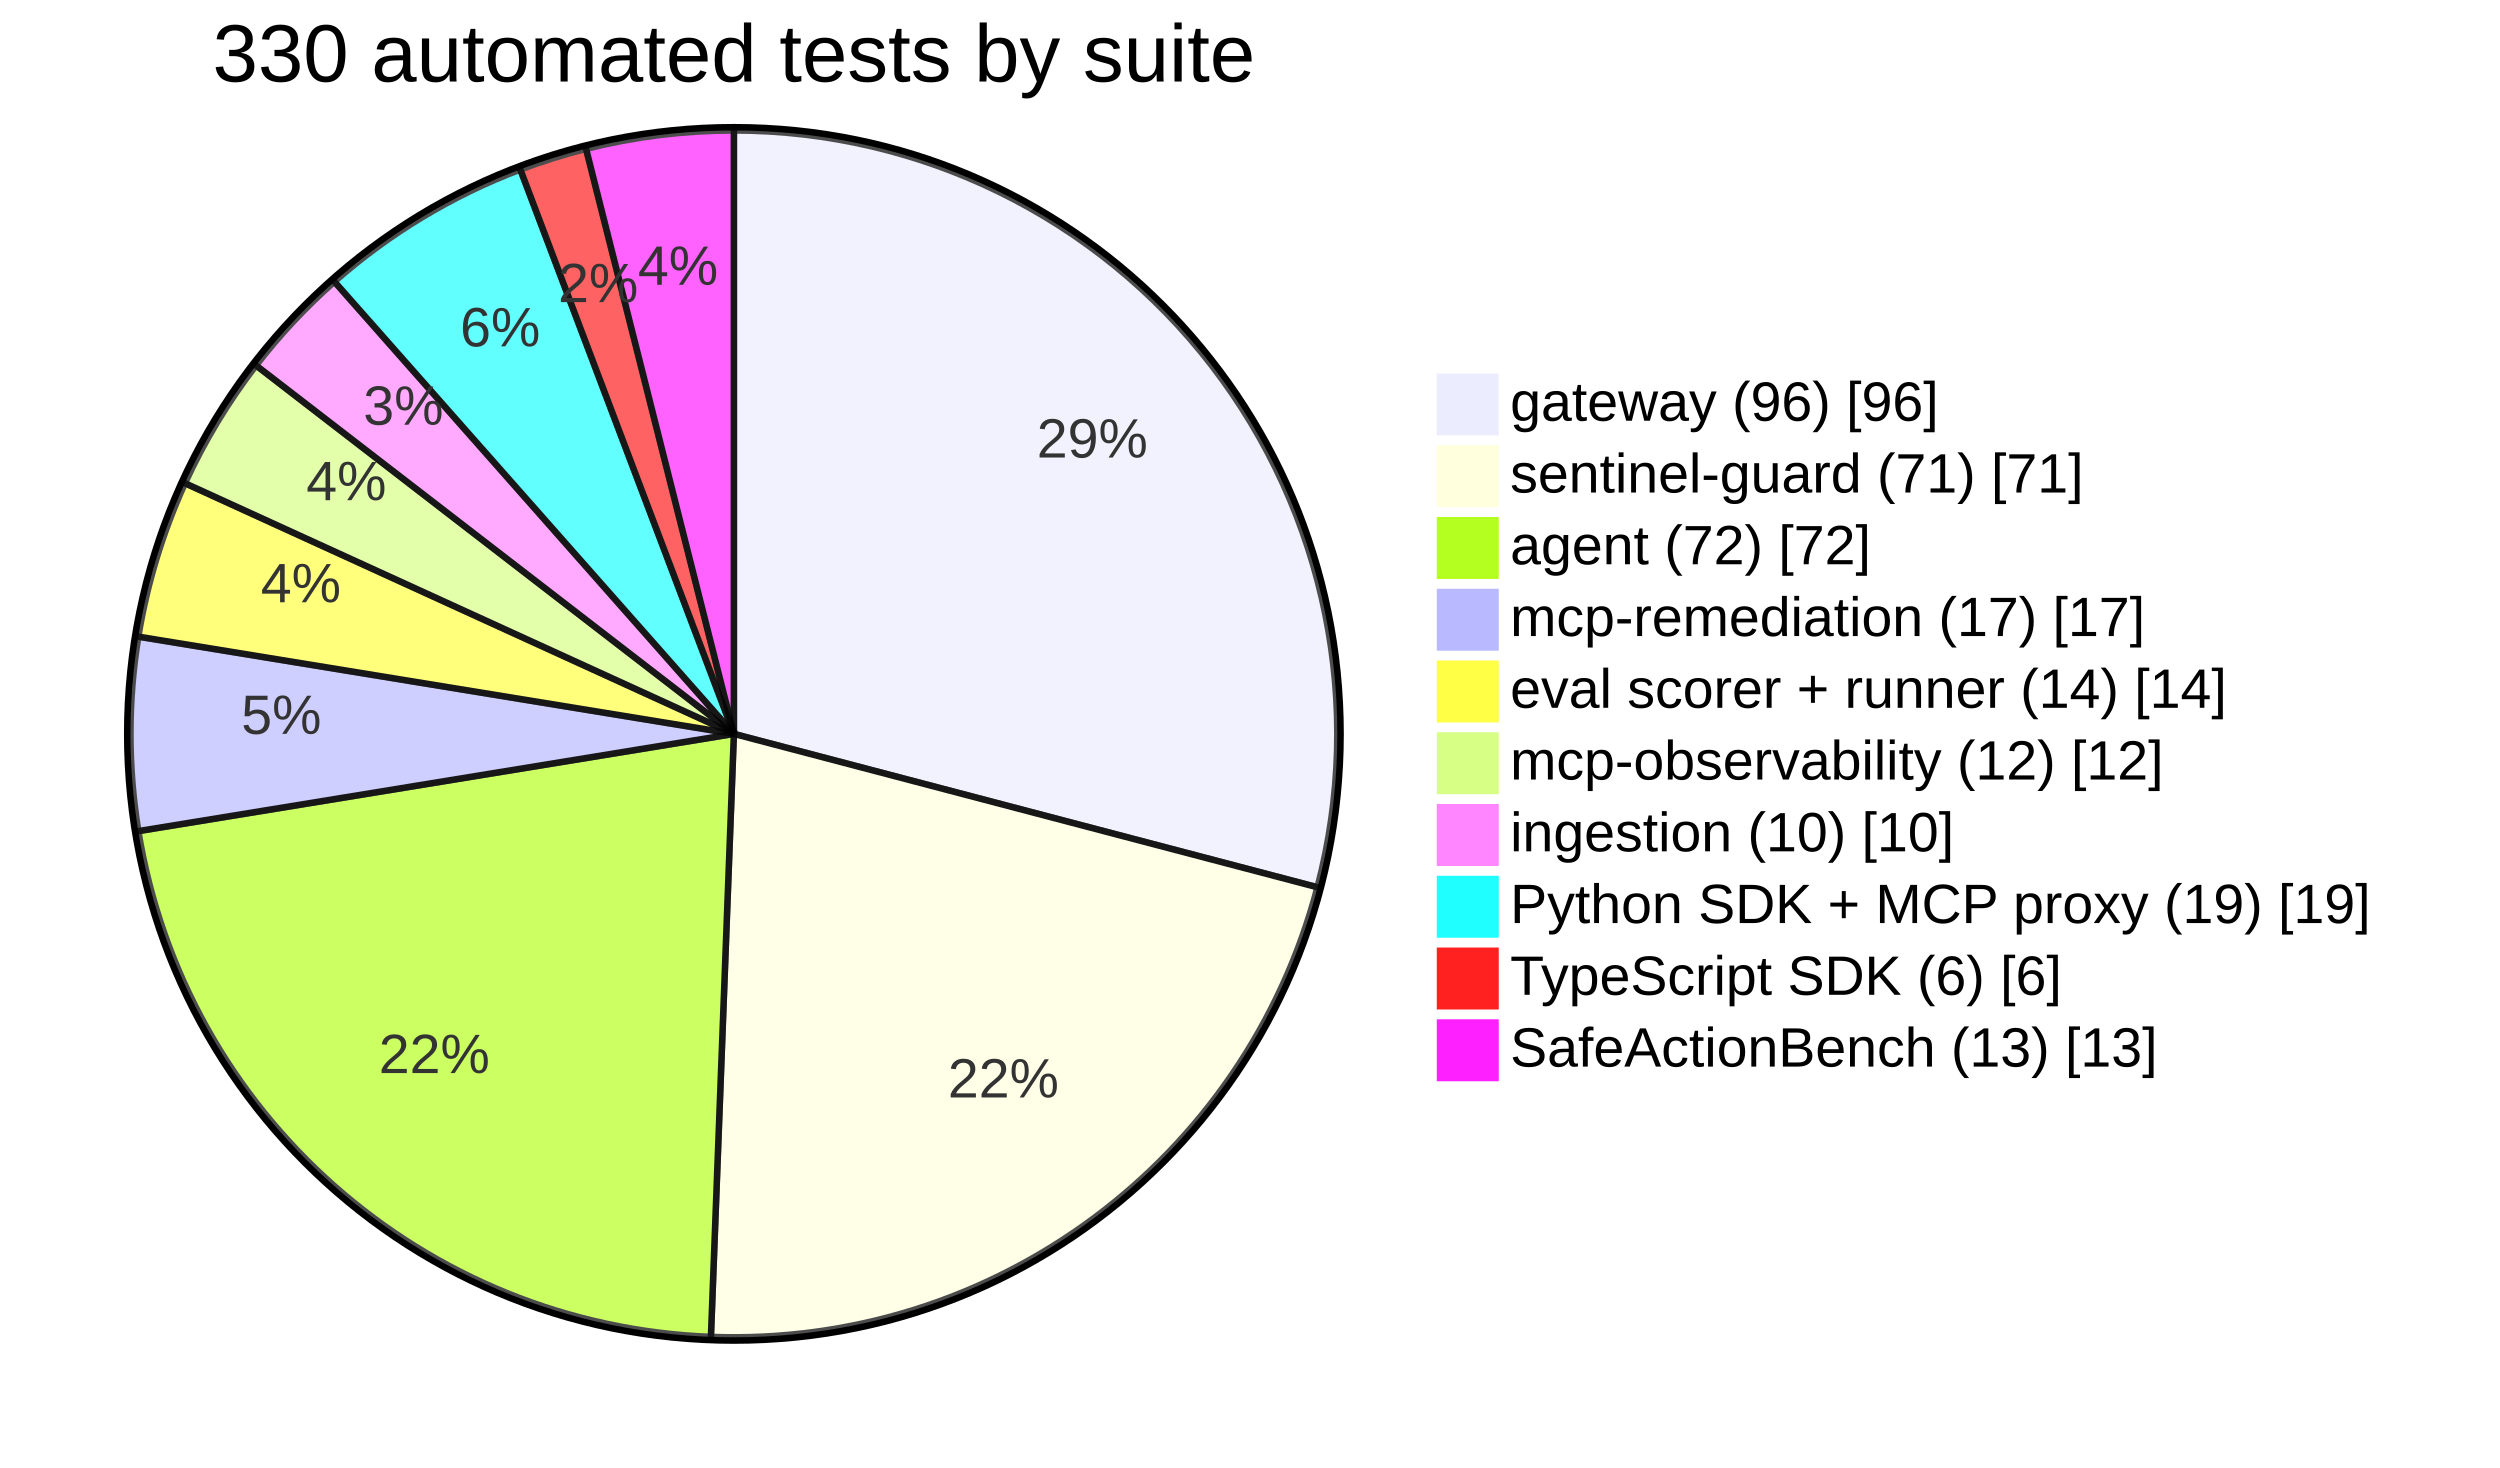
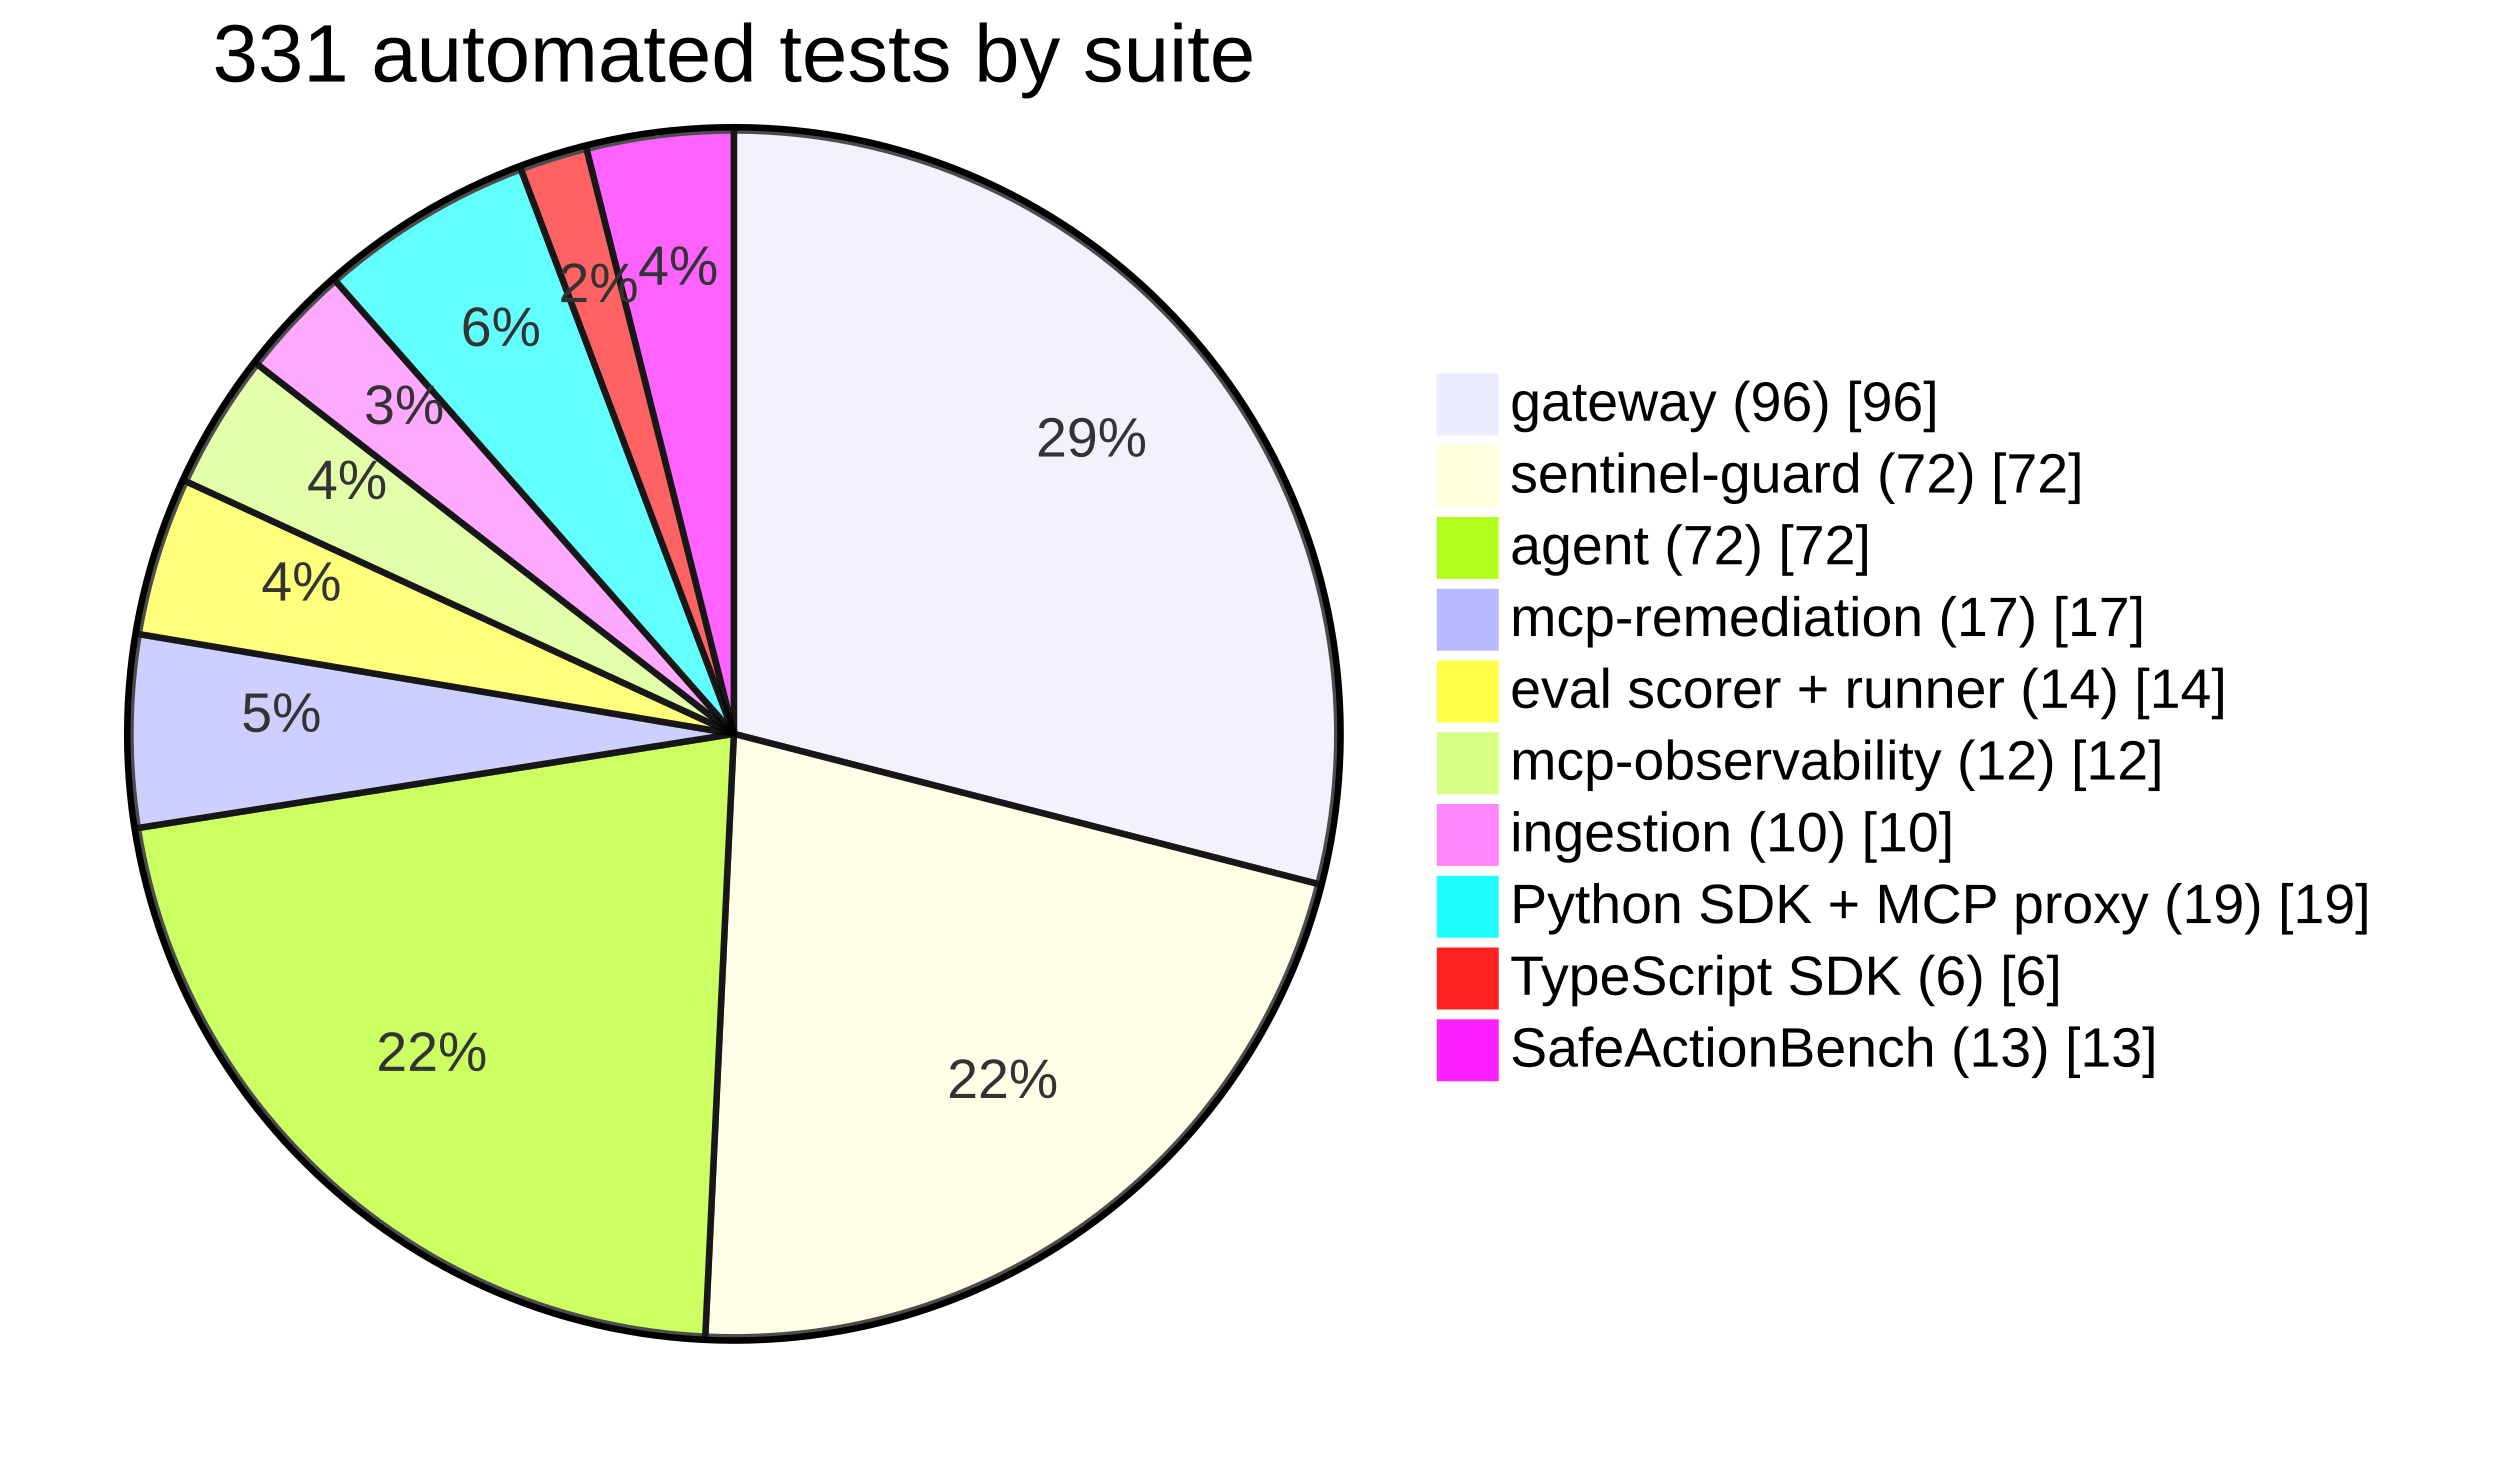
<svg xmlns="http://www.w3.org/2000/svg" id="my-svg" width="100%" viewBox="0 0 766.469 450" style="max-width: 766.469px; background-color: white;" role="graphics-document document" aria-roledescription="pie">
  <style>#my-svg{font-family:"trebuchet ms",verdana,arial,sans-serif;font-size:16px;fill:#333;}@keyframes edge-animation-frame{from{stroke-dashoffset:0;}}@keyframes dash{to{stroke-dashoffset:0;}}#my-svg .edge-animation-slow{stroke-dasharray:9,5!important;stroke-dashoffset:900;animation:dash 50s linear infinite;stroke-linecap:round;}#my-svg .edge-animation-fast{stroke-dasharray:9,5!important;stroke-dashoffset:900;animation:dash 20s linear infinite;stroke-linecap:round;}#my-svg .error-icon{fill:#552222;}#my-svg .error-text{fill:#552222;stroke:#552222;}#my-svg .edge-thickness-normal{stroke-width:1px;}#my-svg .edge-thickness-thick{stroke-width:3.5px;}#my-svg .edge-pattern-solid{stroke-dasharray:0;}#my-svg .edge-thickness-invisible{stroke-width:0;fill:none;}#my-svg .edge-pattern-dashed{stroke-dasharray:3;}#my-svg .edge-pattern-dotted{stroke-dasharray:2;}#my-svg .marker{fill:#333333;stroke:#333333;}#my-svg .marker.cross{stroke:#333333;}#my-svg svg{font-family:"trebuchet ms",verdana,arial,sans-serif;font-size:16px;}#my-svg p{margin:0;}#my-svg .pieCircle{stroke:black;stroke-width:2px;opacity:0.7;}#my-svg .pieCircle.highlighted{scale:1.05;opacity:1;}#my-svg .pieCircle.highlightedOnHover:hover{transition-duration:250ms;scale:1.05;opacity:1;}#my-svg .pieOuterCircle{stroke:black;stroke-width:2px;fill:none;}#my-svg .pieTitleText{text-anchor:middle;font-size:25px;fill:black;font-family:"trebuchet ms",verdana,arial,sans-serif;}#my-svg .slice{font-family:"trebuchet ms",verdana,arial,sans-serif;fill:#333;font-size:17px;}#my-svg .legend text{fill:black;font-family:"trebuchet ms",verdana,arial,sans-serif;font-size:17px;}#my-svg .node .neo-node{stroke:#9370DB;}#my-svg [data-look="neo"].node rect,#my-svg [data-look="neo"].cluster rect,#my-svg [data-look="neo"].node polygon{stroke:#9370DB;filter:drop-shadow(1px 2px 2px rgba(185, 185, 185, 1));}#my-svg [data-look="neo"].swimlane.cluster rect{filter:none;}#my-svg [data-look="neo"].node path{stroke:#9370DB;stroke-width:1px;}#my-svg [data-look="neo"].node .outer-path{filter:drop-shadow(1px 2px 2px rgba(185, 185, 185, 1));}#my-svg [data-look="neo"].node .neo-line path{stroke:#9370DB;filter:none;}#my-svg [data-look="neo"].node circle{stroke:#9370DB;filter:drop-shadow(1px 2px 2px rgba(185, 185, 185, 1));}#my-svg [data-look="neo"].node circle .state-start{fill:#000000;}#my-svg [data-look="neo"].icon-shape .icon{fill:#9370DB;filter:drop-shadow(1px 2px 2px rgba(185, 185, 185, 1));}#my-svg [data-look="neo"].icon-shape .icon-neo path{stroke:#9370DB;filter:drop-shadow(1px 2px 2px rgba(185, 185, 185, 1));}#my-svg :root{--mermaid-font-family:"trebuchet ms",verdana,arial,sans-serif;}</style>
  <g />
  <g transform="translate(225,225)">
    <g>
      <circle cx="0" cy="0" r="186" class="pieOuterCircle" />
-       <path d="M0,-185A185,185,0,0,1,178.922,47.03L0,0Z" fill="#ECECFF" class="pieCircle" />
-       <path d="M178.922,47.03A185,185,0,0,1,-7.043,184.866L0,0Z" fill="#ffffde" class="pieCircle" />
-       <path d="M-7.043,184.866A185,185,0,0,1,-182.583,29.81L0,0Z" fill="hsl(80, 100%, 56.275%)" class="pieCircle" />
-       <path d="M-182.583,29.81A185,185,0,0,1,-182.583,-29.81L0,0Z" fill="hsl(240, 100%, 86.275%)" class="pieCircle" />
-       <path d="M-182.583,-29.81A185,185,0,0,1,-168.282,-76.852L0,0Z" fill="hsl(60, 100%, 63.529%)" class="pieCircle" />
-       <path d="M-168.282,-76.852A185,185,0,0,1,-146.502,-112.97L0,0Z" fill="hsl(80, 100%, 76.275%)" class="pieCircle" />
-       <path d="M-146.502,-112.97A185,185,0,0,1,-122.475,-138.654L0,0Z" fill="hsl(300, 100%, 76.275%)" class="pieCircle" />
-       <path d="M-122.475,-138.654A185,185,0,0,1,-65.475,-173.026L0,0Z" fill="hsl(180, 100%, 56.275%)" class="pieCircle" />
-       <path d="M-65.475,-173.026A185,185,0,0,1,-45.325,-179.362L0,0Z" fill="hsl(0, 100%, 56.275%)" class="pieCircle" />
-       <path d="M-45.325,-179.362A185,185,0,0,1,0,-185L0,0Z" fill="hsl(300, 100%, 56.275%)" class="pieCircle" />
-       <text transform="translate(109.8764,-84.72739)" class="slice" style="text-anchor: middle;">29%</text>
-       <text transform="translate(82.62012,111.4696)" class="slice" style="text-anchor: middle;">22%</text>
-       <text transform="translate(-91.85606,103.9905)" class="slice" style="text-anchor: middle;">22%</text>
-       <text transform="translate(-138.75,1.6991974338169527e-14)" class="slice" style="text-anchor: middle;">5%</text>
-       <text transform="translate(-132.7515,-40.35599)" class="slice" style="text-anchor: middle;">4%</text>
-       <text transform="translate(-118.8184,-71.65015)" class="slice" style="text-anchor: middle;">4%</text>
-       <text transform="translate(-101.3251,-94.78816)" class="slice" style="text-anchor: middle;">3%</text>
-       <text transform="translate(-71.65015,-118.8184)" class="slice" style="text-anchor: middle;">6%</text>
-       <text transform="translate(-41.61794,-132.3613)" class="slice" style="text-anchor: middle;">2%</text>
-       <text transform="translate(-17.12786,-137.6888)" class="slice" style="text-anchor: middle;">4%</text>
+       <path d="M0,-185A185,185,0,0,1,179.179,46.042L0,0Z" fill="#ECECFF" class="pieCircle" />
+       <path d="M179.179,46.042A185,185,0,0,1,-8.776,184.792L0,0Z" fill="#ffffde" class="pieCircle" />
+       <path d="M-8.776,184.792A185,185,0,0,1,-182.736,28.854L0,0Z" fill="hsl(80, 100%, 56.275%)" class="pieCircle" />
+       <path d="M-182.736,28.854A185,185,0,0,1,-182.454,-30.587L0,0Z" fill="hsl(240, 100%, 86.275%)" class="pieCircle" />
+       <path d="M-182.454,-30.587A185,185,0,0,1,-168.016,-77.432L0,0Z" fill="hsl(60, 100%, 63.529%)" class="pieCircle" />
+       <path d="M-168.016,-77.432A185,185,0,0,1,-146.189,-113.374L0,0Z" fill="hsl(80, 100%, 76.275%)" class="pieCircle" />
+       <path d="M-146.189,-113.374A185,185,0,0,1,-122.171,-138.921L0,0Z" fill="hsl(300, 100%, 76.275%)" class="pieCircle" />
+       <path d="M-122.171,-138.921A185,185,0,0,1,-65.286,-173.097L0,0Z" fill="hsl(180, 100%, 56.275%)" class="pieCircle" />
+       <path d="M-65.286,-173.097A185,185,0,0,1,-45.191,-179.396L0,0Z" fill="hsl(0, 100%, 56.275%)" class="pieCircle" />
+       <path d="M-45.191,-179.396A185,185,0,0,1,0,-185L0,0Z" fill="hsl(300, 100%, 56.275%)" class="pieCircle" />
+       <text transform="translate(109.6421,-85.03045)" class="slice" style="text-anchor: middle;">29%</text>
+       <text transform="translate(82.40516,111.6286)" class="slice" style="text-anchor: middle;">22%</text>
+       <text transform="translate(-92.61329,103.3167)" class="slice" style="text-anchor: middle;">22%</text>
+       <text transform="translate(-138.7484,-0.6584507)" class="slice" style="text-anchor: middle;">5%</text>
+       <text transform="translate(-132.595,-40.86732)" class="slice" style="text-anchor: middle;">4%</text>
+       <text transform="translate(-118.5953,-72.01888)" class="slice" style="text-anchor: middle;">4%</text>
+       <text transform="translate(-101.0903,-95.03849)" class="slice" style="text-anchor: middle;">3%</text>
+       <text transform="translate(-71.45526,-118.9357)" class="slice" style="text-anchor: middle;">6%</text>
+       <text transform="translate(-41.4961,-132.3995)" class="slice" style="text-anchor: middle;">2%</text>
+       <text transform="translate(-17.07638,-137.6952)" class="slice" style="text-anchor: middle;">4%</text>
    </g>
-     <text x="0" y="-200" class="pieTitleText">330 automated tests by suite</text>
+     <text x="0" y="-200" class="pieTitleText">331 automated tests by suite</text>
    <g class="legend" transform="translate(216,-110)">
      <rect width="18" height="18" style="fill: rgb(236, 236, 255); stroke: rgb(236, 236, 255);" />
      <text x="22" y="14">gateway (96) [96]</text>
    </g>
    <g class="legend" transform="translate(216,-88)">
      <rect width="18" height="18" style="fill: rgb(255, 255, 222); stroke: rgb(255, 255, 222);" />
-       <text x="22" y="14">sentinel-guard (71) [71]</text>
+       <text x="22" y="14">sentinel-guard (72) [72]</text>
    </g>
    <g class="legend" transform="translate(216,-66)">
      <rect width="18" height="18" style="fill: rgb(181, 255, 32); stroke: rgb(181, 255, 32);" />
      <text x="22" y="14">agent (72) [72]</text>
    </g>
    <g class="legend" transform="translate(216,-44)">
      <rect width="18" height="18" style="fill: rgb(185, 185, 255); stroke: rgb(185, 185, 255);" />
      <text x="22" y="14">mcp-remediation (17) [17]</text>
    </g>
    <g class="legend" transform="translate(216,-22)">
      <rect width="18" height="18" style="fill: rgb(255, 255, 69); stroke: rgb(255, 255, 69);" />
      <text x="22" y="14">eval scorer + runner (14) [14]</text>
    </g>
    <g class="legend" transform="translate(216,0)">
      <rect width="18" height="18" style="fill: rgb(215, 255, 134); stroke: rgb(215, 255, 134);" />
      <text x="22" y="14">mcp-observability (12) [12]</text>
    </g>
    <g class="legend" transform="translate(216,22)">
      <rect width="18" height="18" style="fill: rgb(255, 134, 255); stroke: rgb(255, 134, 255);" />
      <text x="22" y="14">ingestion (10) [10]</text>
    </g>
    <g class="legend" transform="translate(216,44)">
      <rect width="18" height="18" style="fill: rgb(32, 255, 255); stroke: rgb(32, 255, 255);" />
      <text x="22" y="14">Python SDK + MCP proxy (19) [19]</text>
    </g>
    <g class="legend" transform="translate(216,66)">
      <rect width="18" height="18" style="fill: rgb(255, 32, 32); stroke: rgb(255, 32, 32);" />
      <text x="22" y="14">TypeScript SDK (6) [6]</text>
    </g>
    <g class="legend" transform="translate(216,88)">
      <rect width="18" height="18" style="fill: rgb(255, 32, 255); stroke: rgb(255, 32, 255);" />
      <text x="22" y="14">SafeActionBench (13) [13]</text>
    </g>
  </g>
</svg>
